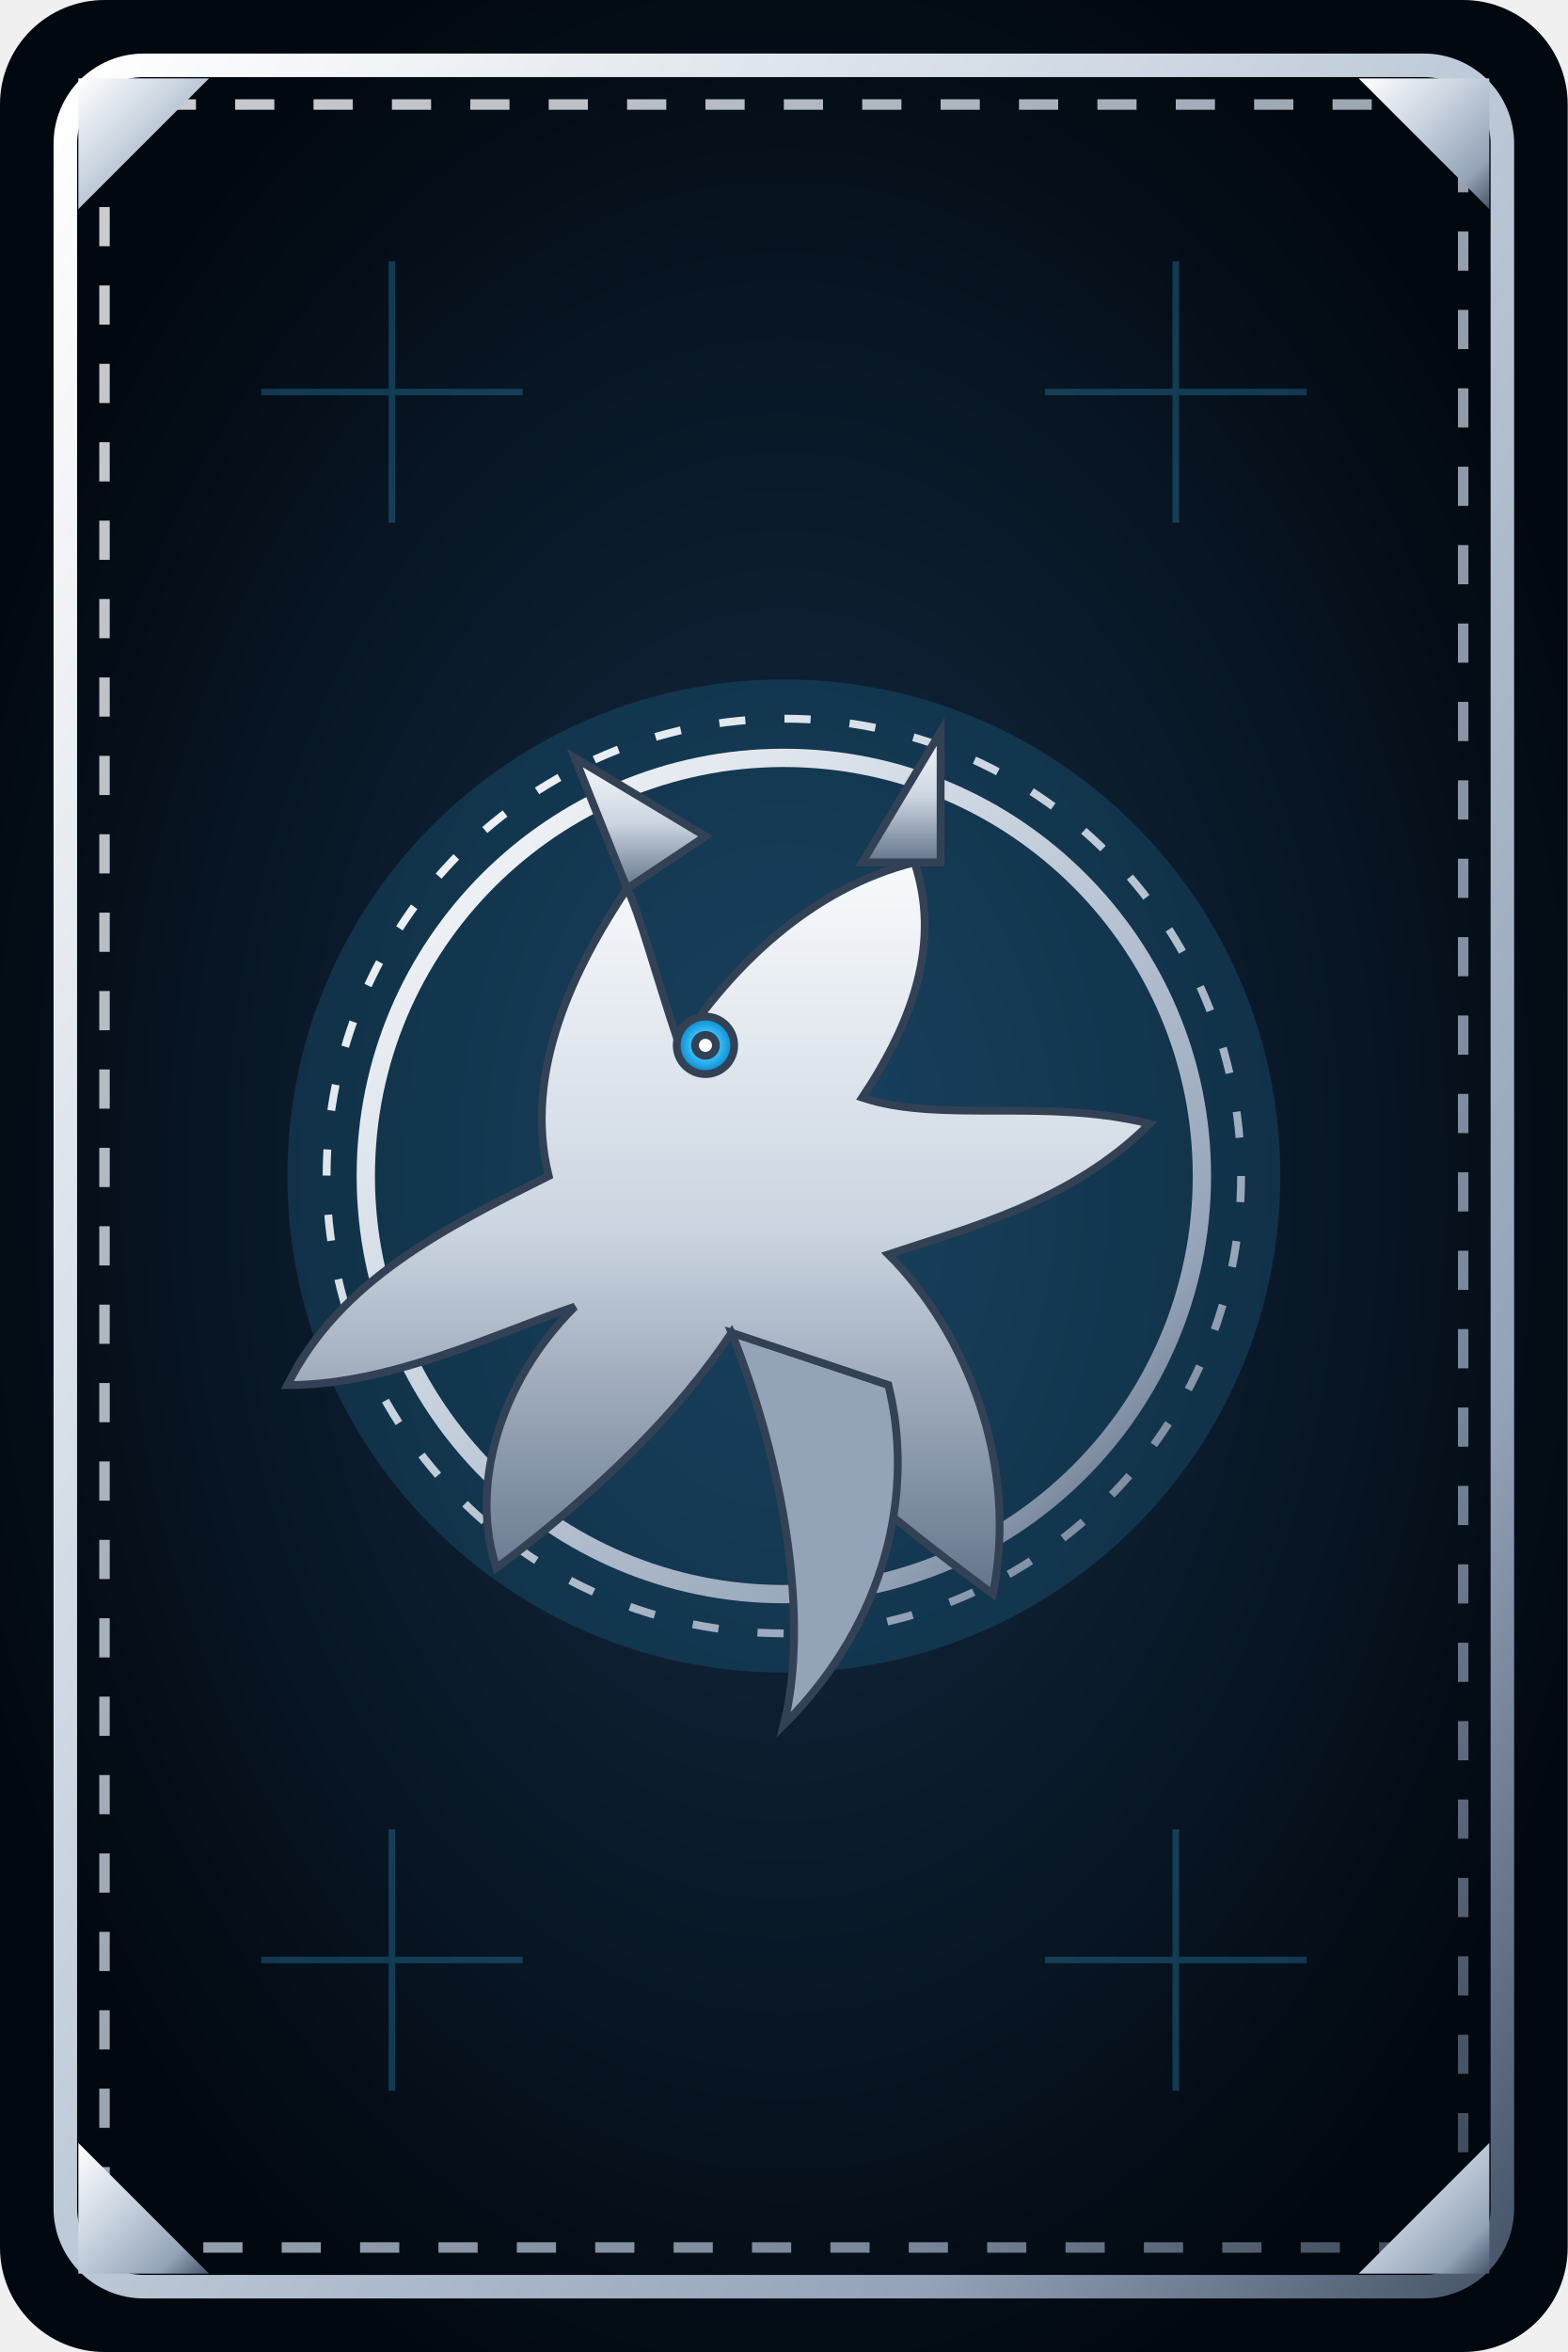
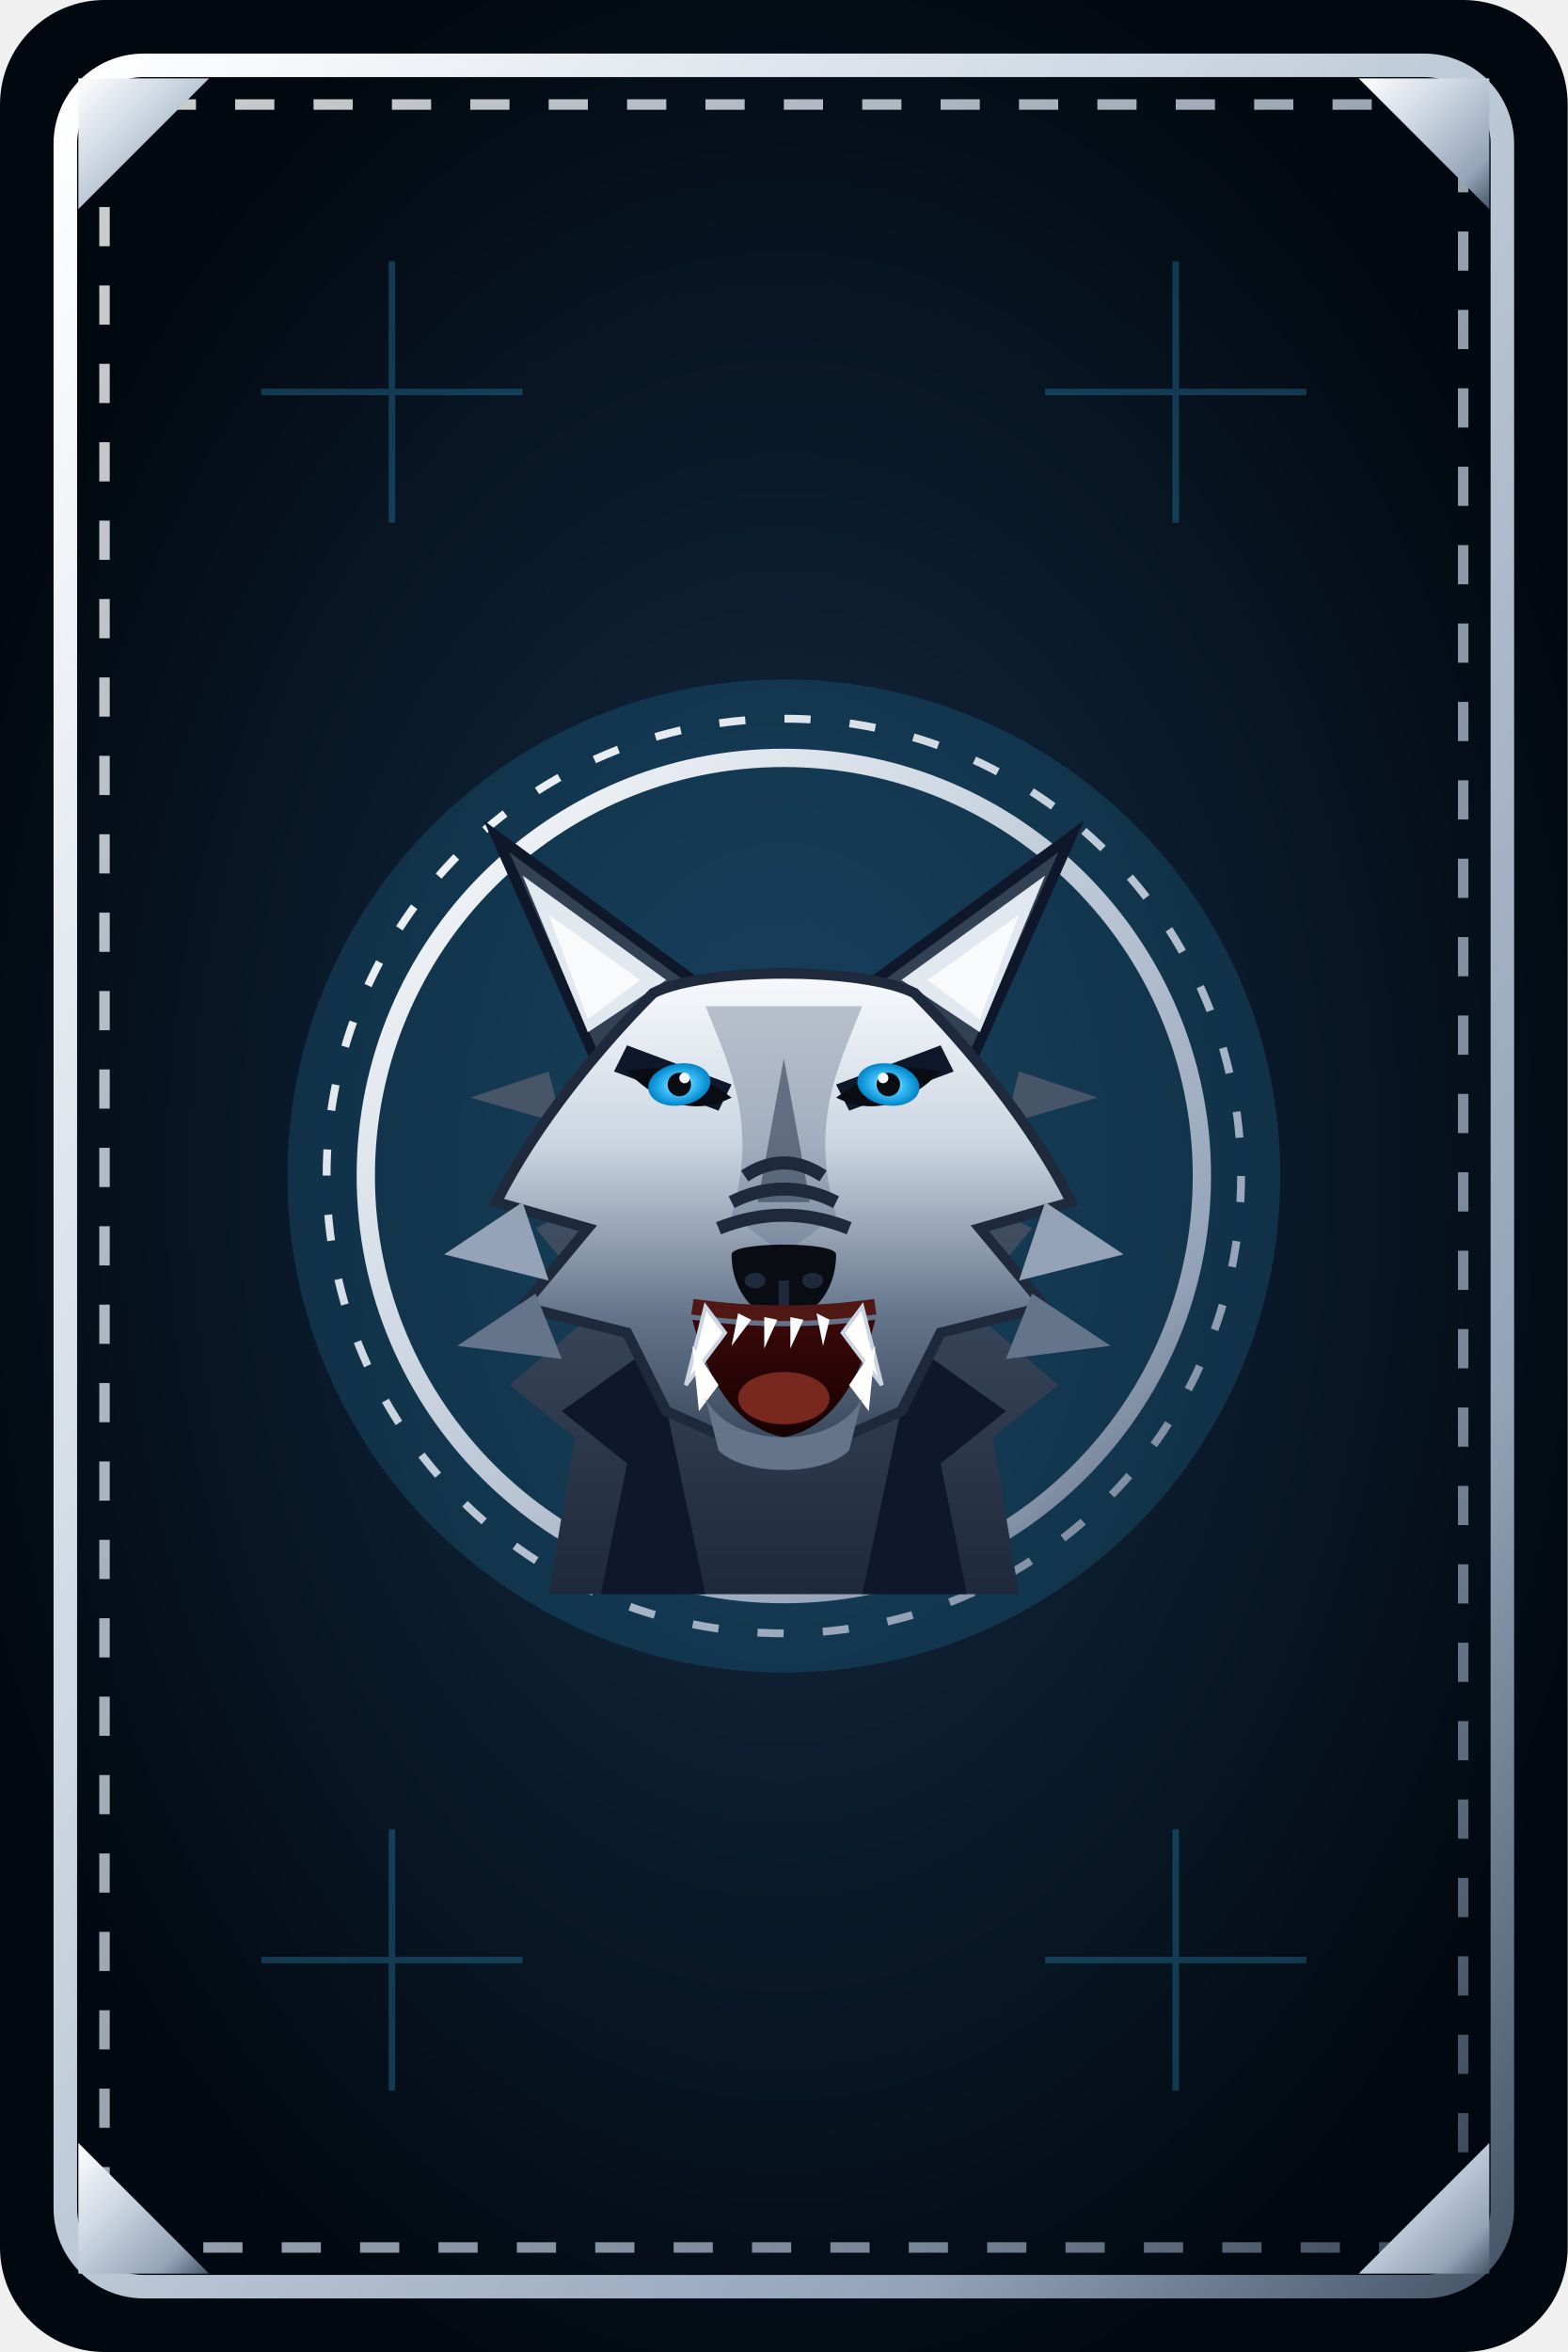
<svg xmlns="http://www.w3.org/2000/svg" viewBox="0 0 120 180">
  <defs>
    <radialGradient id="frioNoche" cx="50%" cy="50%" r="55%">
      <stop offset="0%" stop-color="#142c44" />
      <stop offset="60%" stop-color="#091827" />
      <stop offset="100%" stop-color="#02080f" />
    </radialGradient>
    <linearGradient id="plataValyria" x1="0" y1="0" x2="1" y2="1">
      <stop offset="0%" stop-color="#ffffff" />
      <stop offset="40%" stop-color="#cbd5e1" />
      <stop offset="80%" stop-color="#94a3b8" />
      <stop offset="100%" stop-color="#475569" />
    </linearGradient>
    <linearGradient id="loboPlata" x1="0" y1="0" x2="0" y2="1">
      <stop offset="0%" stop-color="#f8fafc" />
      <stop offset="50%" stop-color="#cbd5e1" />
      <stop offset="100%" stop-color="#64748b" />
    </linearGradient>
+     <linearGradient id="loboSombra" x1="0" y1="0" x2="0" y2="1">
+       <stop offset="0%" stop-color="#94a3b8" />
+       <stop offset="100%" stop-color="#334155" />
+     </linearGradient>
    <radialGradient id="ojoLoboCyan" cx="50%" cy="50%" r="50%">
      <stop offset="0%" stop-color="#ffffff" />
      <stop offset="50%" stop-color="#38bdf8" />
      <stop offset="100%" stop-color="#0284c7" />
    </radialGradient>
+     <linearGradient id="pelajeLoboFeroz" x1="0" y1="0" x2="0" y2="1">
+       <stop offset="0%" stop-color="#f8fafc" />
+       <stop offset="35%" stop-color="#cbd5e1" />
+       <stop offset="70%" stop-color="#64748b" />
+       <stop offset="100%" stop-color="#334155" />
+     </linearGradient>
+     <linearGradient id="sombraMane" x1="0" y1="0" x2="0" y2="1">
+       <stop offset="0%" stop-color="#475569" />
+       <stop offset="100%" stop-color="#1e293b" />
+     </linearGradient>
+     <radialGradient id="ojoLoboFeroz" cx="45%" cy="45%" r="55%">
+       <stop offset="0%" stop-color="#fff9c4" />
+       <stop offset="35%" stop-color="#fbc02d" />
+       <stop offset="75%" stop-color="#f57f17" />
+       <stop offset="100%" stop-color="#bf360c" />
+     </radialGradient>
+     <linearGradient id="faucesInterior" x1="0" y1="0" x2="0" y2="1">
+       <stop offset="0%" stop-color="#3a0808" />
+       <stop offset="100%" stop-color="#150202" />
+     </linearGradient>
  </defs>
  <rect width="120" height="180" rx="8" fill="url(#frioNoche)" />
  <g stroke="#38bdf8" stroke-width="0.5" opacity="0.25">
    <line x1="20" y1="30" x2="40" y2="30" />
    <line x1="30" y1="20" x2="30" y2="40" />
    <line x1="80" y1="30" x2="100" y2="30" />
    <line x1="90" y1="20" x2="90" y2="40" />
    <line x1="20" y1="150" x2="40" y2="150" />
    <line x1="30" y1="140" x2="30" y2="160" />
    <line x1="80" y1="150" x2="100" y2="150" />
    <line x1="90" y1="140" x2="90" y2="160" />
  </g>
  <rect x="5" y="5" width="110" height="170" rx="6" fill="none" stroke="url(#plataValyria)" stroke-width="1.8" />
  <rect x="8" y="8" width="104" height="164" rx="4" fill="none" stroke="url(#plataValyria)" stroke-width="0.8" stroke-dasharray="3,3" opacity="0.8" />
  <g fill="url(#plataValyria)">
    <polygon points="6,6 16,6 6,16" />
    <polygon points="114,6 104,6 114,16" />
    <polygon points="6,174 16,174 6,164" />
    <polygon points="114,174 104,174 114,164" />
  </g>
  <circle cx="60" cy="90" r="38" fill="#38bdf8" opacity="0.15">
    <animate attributeName="opacity" values="0.1;0.3;0.1" dur="3s" repeatCount="indefinite" />
  </circle>
  <circle cx="60" cy="90" r="32" fill="none" stroke="url(#plataValyria)" stroke-width="1.4" />
  <circle cx="60" cy="90" r="35" fill="none" stroke="url(#plataValyria)" stroke-width="0.6" stroke-dasharray="2,3" />
-   <g fill="url(#loboPlata)" stroke="#334155" stroke-width="0.6">
-     <path d="M48 68 C44 74, 40 82, 42 90 C34 94, 26 98, 22 106 C30 106, 38 102, 44 100 C38 106, 36 114, 38 120 C46 114, 52 108, 56 102 C60 110, 68 116, 76 122 C78 112, 74 102, 68 96 C74 94, 82 92, 88 86 C80 84, 72 86, 66 84 C70 78, 72 72, 70 66 C62 68, 56 74, 52 80 C50 74, 49 70, 48 68 Z" />
-     <polygon points="48,68 44,58 54,64" />
-     <polygon points="66,66 72,56 72,66" />
-     <path d="M56 102 C60 112, 62 124, 60 132 C68 124, 70 114, 68 106 Z" fill="#94a3b8" />
-     <circle cx="54" cy="80" r="2.2" fill="url(#ojoLoboCyan)">
-       <animate attributeName="r" values="1.8;2.4;1.8" dur="2s" repeatCount="indefinite" />
-     </circle>
-     <circle cx="54" cy="80" r="0.8" fill="#ffffff" />
+   <g transform="translate(28, 58)">
+     <path d="M14 64 L16 52 L11 48 L18 42 L13 36 L21 32 L26 36 L32 30 L38 36 L43 32 L51 36 L46 42 L53 48 L48 52 L50 64 Z" fill="url(#sombraMane)" />
+     <path d="M18 64 L20 54 L15 50 L22 45 L26 64 Z" fill="#0f172a" />
+     <path d="M46 64 L44 54 L49 50 L42 45 L38 64 Z" fill="#0f172a" />
+     <polygon points="18,24 10,6 25,17" fill="#334155" stroke="#0f172a" stroke-width="0.8" />
+     <polygon points="17,21 12,9 23,17" fill="#e2e8f0" />
+     <polygon points="17,20 14,12 21,17" fill="#f8fafc" />
+     <polygon points="14,24 8,26 15,28" fill="#475569" />
+     <polygon points="46,24 54,6 39,17" fill="#334155" stroke="#0f172a" stroke-width="0.8" />
+     <polygon points="47,21 52,9 41,17" fill="#e2e8f0" />
+     <polygon points="47,20 50,12 43,17" fill="#f8fafc" />
+     <polygon points="50,24 56,26 49,28" fill="#475569" />
+     <path d="M22 18 C26 16, 38 16, 42 18 C46 22, 51 28, 54 34 L47 36 L52 42 L44 44 L41 50 L32 54 L23 50 L20 44 L12 42 L17 36 L10 34 C13 28, 18 22, 22 18 Z" fill="url(#pelajeLoboFeroz)" stroke="#1e293b" stroke-width="0.8" />
+     <polygon points="12,34 6,38 14,40" fill="#94a3b8" />
+     <polygon points="13,41 7,45 15,46" fill="#64748b" />
+     <polygon points="52,34 58,38 50,40" fill="#94a3b8" />
+     <polygon points="51,41 57,45 49,46" fill="#64748b" />
+     <path d="M26 19 C28 24, 30 28, 28 35 L32 38 L36 35 C34 28, 36 24, 38 19 Z" fill="#64748b" opacity="0.4" />
+     <polygon points="32,23 30,34 34,34" fill="#334155" opacity="0.6" />
+     <path d="M29 32 Q32 30 35 32" stroke="#1e293b" stroke-width="1" fill="none" />
+     <path d="M28 34 Q32 32 36 34" stroke="#1e293b" stroke-width="1" fill="none" />
+     <path d="M27 36 Q32 34 37 36" stroke="#1e293b" stroke-width="1" fill="none" />
+     <path d="M20 22 L28 25 L27 27 L19 24 Z" fill="#0f172a" />
+     <path d="M44 22 L36 25 L37 27 L45 24 Z" fill="#0f172a" />
+     <path d="M20 24 Q24 23 28 26 Q24 28 20 24 Z" fill="#090d13" />
+     <ellipse cx="24" cy="25" rx="2.4" ry="1.6" fill="url(#ojoLoboCyan)" transform="rotate(-10 24 25)">
+       <animate attributeName="ry" values="1.6;2.2;1.6" dur="2s" repeatCount="indefinite" />
+     </ellipse>
+     <circle cx="24" cy="25" r="0.9" fill="#090d13" />
+     <circle cx="24.4" cy="24.5" r="0.4" fill="#ffffff" />
+     <path d="M44 24 Q40 23 36 26 Q40 28 44 24 Z" fill="#090d13" />
+     <ellipse cx="40" cy="25" rx="2.4" ry="1.6" fill="url(#ojoLoboCyan)" transform="rotate(10 40 25)">
+       <animate attributeName="ry" values="1.6;2.2;1.6" dur="2s" repeatCount="indefinite" />
+     </ellipse>
+     <circle cx="40" cy="25" r="0.9" fill="#090d13" />
+     <circle cx="39.6" cy="24.5" r="0.4" fill="#ffffff" />
+     <path d="M28 38 C28 37, 36 37, 36 38 C36 41, 34 43, 32 43 C30 43, 28 41, 28 38 Z" fill="#090d13" />
+     <ellipse cx="29.8" cy="40" rx="0.8" ry="0.6" fill="#1e293b" />
+     <ellipse cx="34.2" cy="40" rx="0.8" ry="0.6" fill="#1e293b" />
+     <path d="M32 40 L32 43" stroke="#1e293b" stroke-width="0.8" />
+     <path d="M25 43 Q32 44 39 43 Q37 51 32 52 Q27 51 25 43 Z" fill="url(#faucesInterior)" />
+     <ellipse cx="32" cy="49" rx="3.5" ry="2" fill="#78281f" />
+     <path d="M25 42 Q32 43 39 42" stroke="#501814" stroke-width="1.2" fill="none" />
+     <polygon points="26,42 24.5,48 27.5,44" fill="#ffffff" stroke="#cbd5e1" stroke-width="0.3" />
+     <polygon points="38,42 39.5,48 36.5,44" fill="#ffffff" stroke="#cbd5e1" stroke-width="0.3" />
+     <polygon points="28.5,42.5 28,45 29.5,43" fill="#f8fafc" />
+     <polygon points="30.5,42.8 30.5,45.2 31.5,43" fill="#f8fafc" />
+     <polygon points="32.5,42.8 32.5,45.2 33.5,43" fill="#f8fafc" />
+     <polygon points="34.5,42.5 35,45 35.5,43" fill="#f8fafc" />
+     <polygon points="25.5,50 25,45 27,48" fill="#ffffff" />
+     <polygon points="38.5,50 39,45 37,48" fill="#ffffff" />
+     <path d="M26 49 C28 53, 36 53, 38 49 L37 53 C35 55, 29 55, 27 53 Z" fill="#64748b" />
  </g>
</svg>
